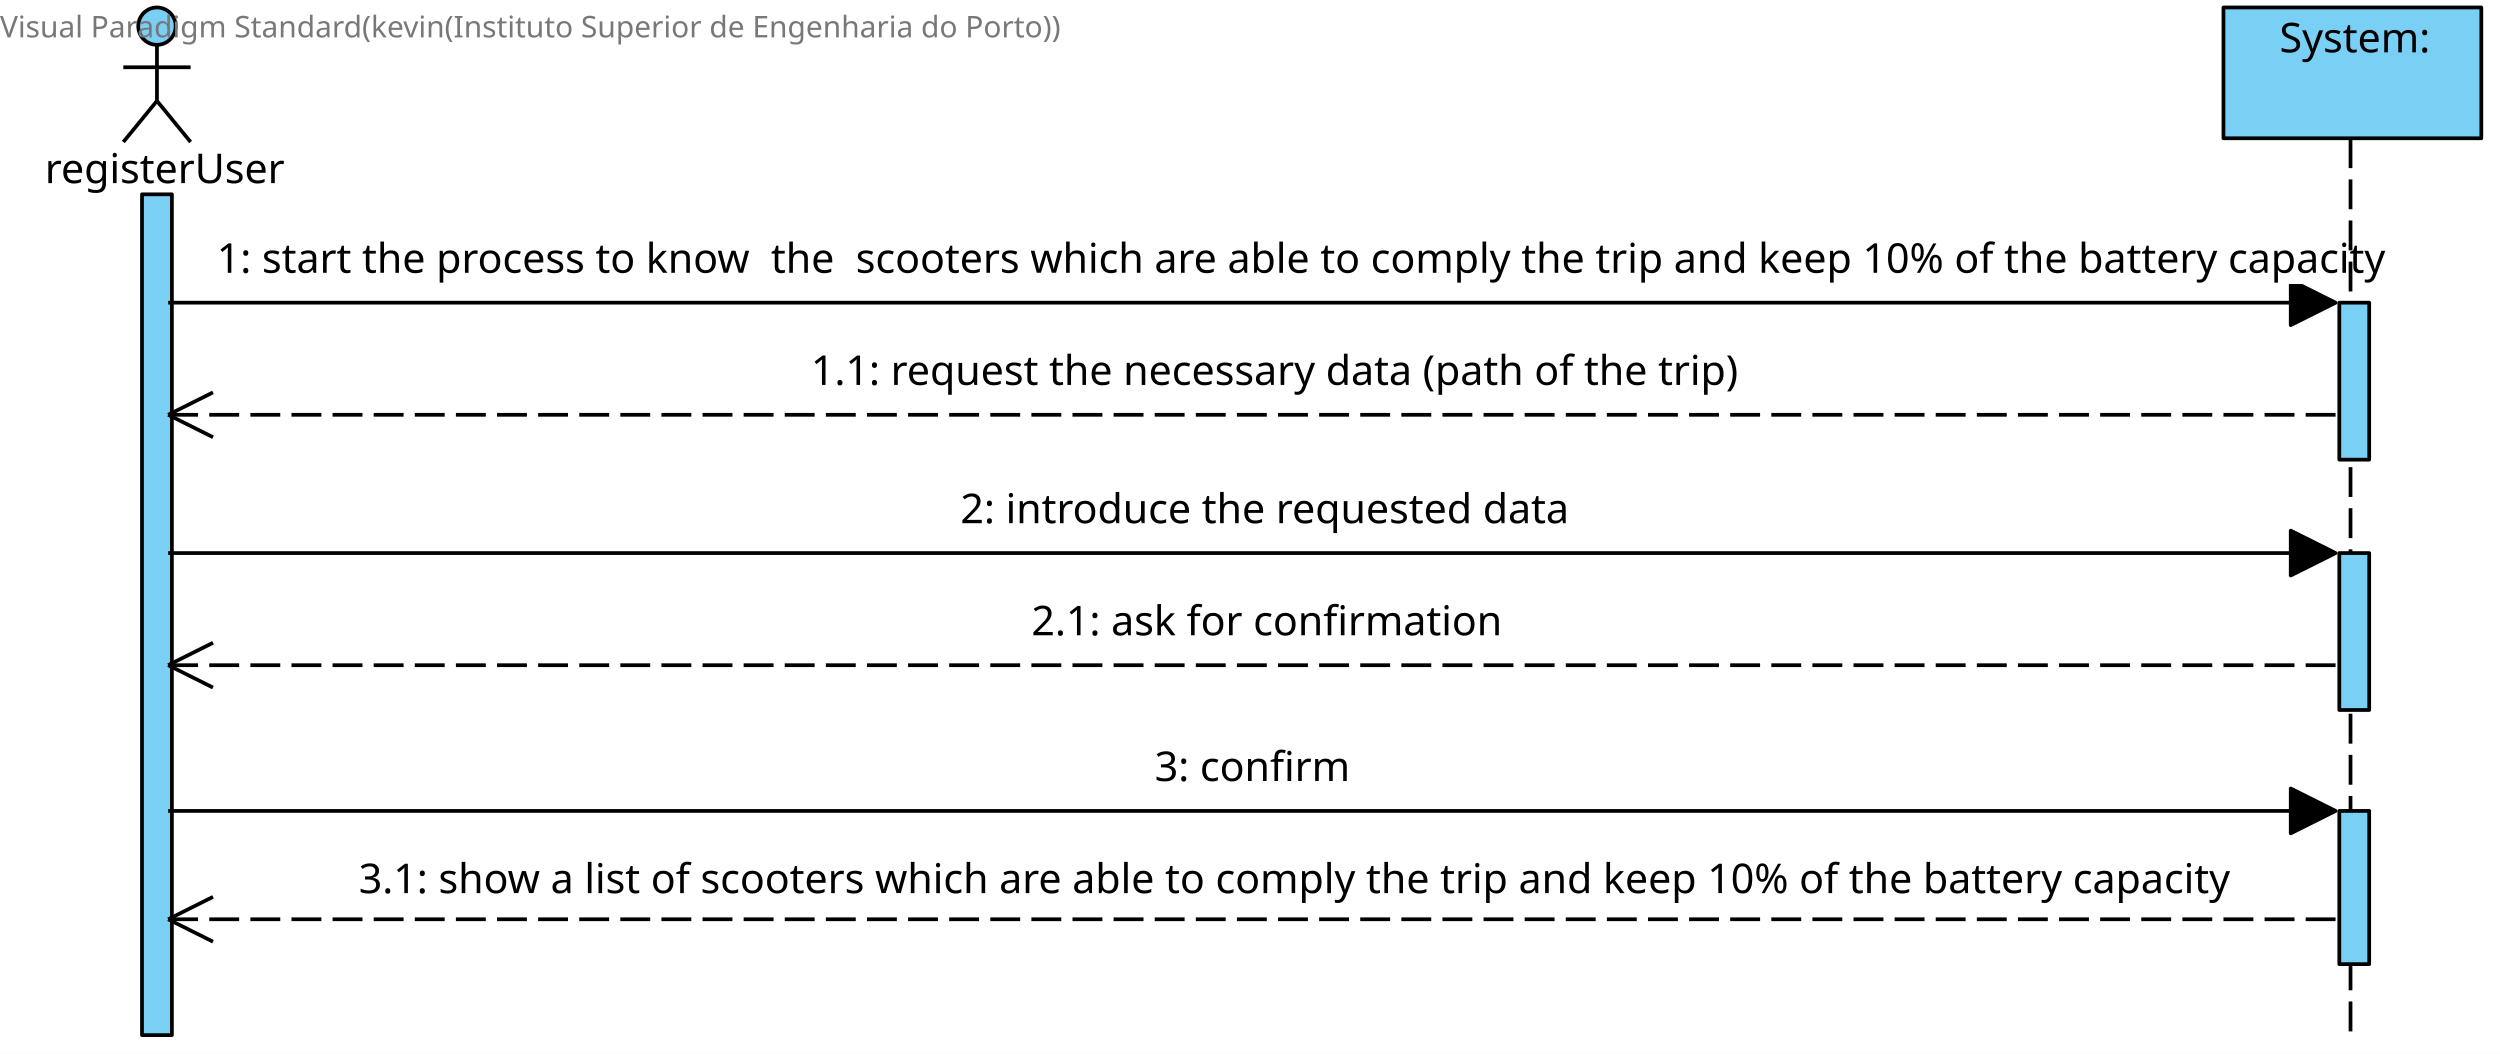
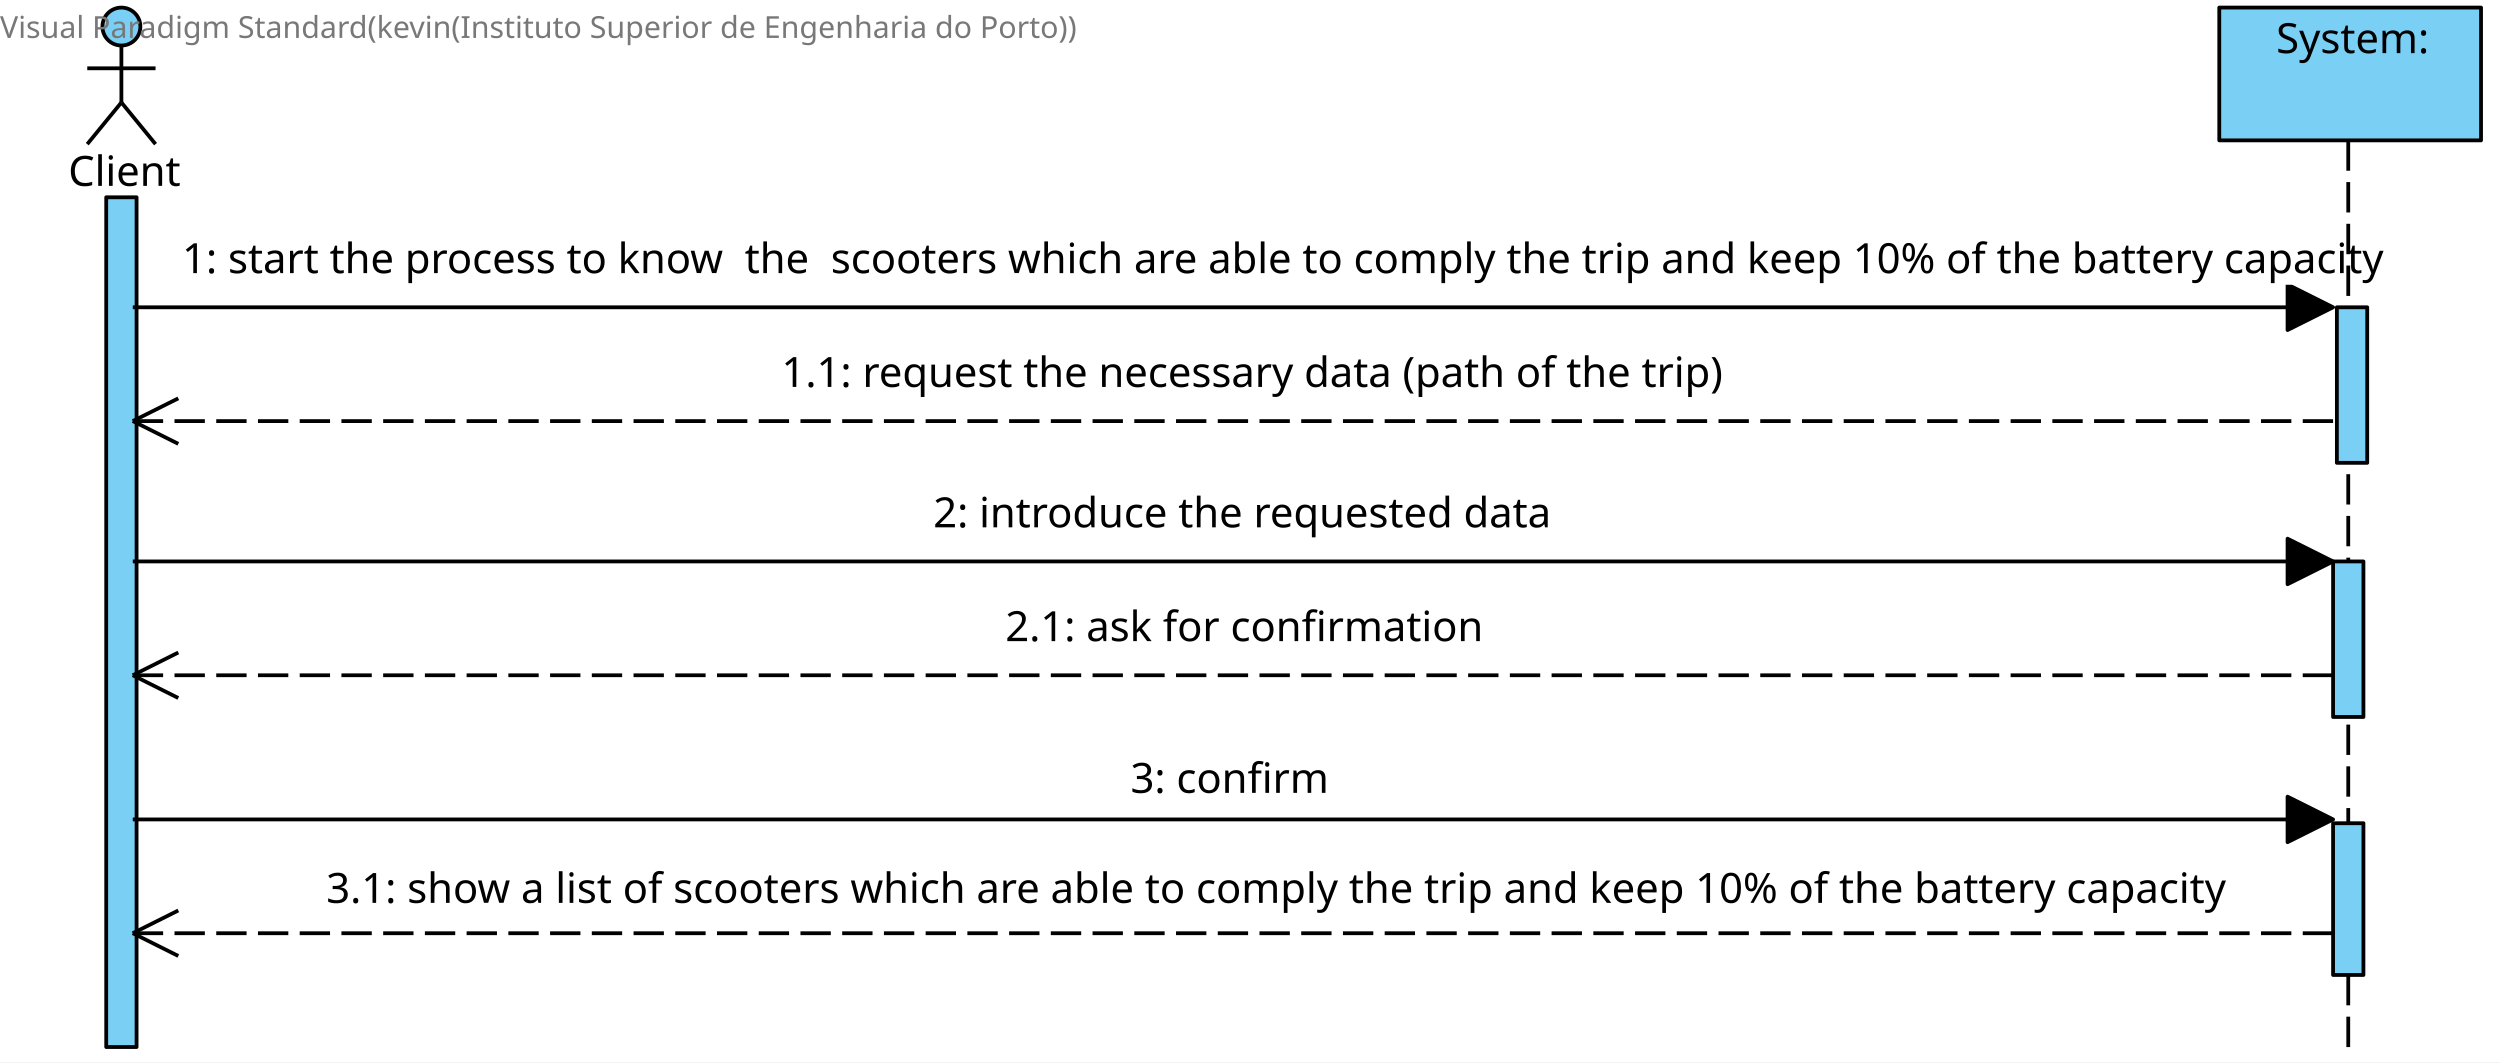
- <svg xmlns="http://www.w3.org/2000/svg" fill-opacity="0" color-rendering="auto" color-interpolation="auto" text-rendering="auto" stroke="rgb(0,0,0)" stroke-linecap="square" width="669" stroke-miterlimit="10" shape-rendering="auto" stroke-opacity="0" fill="rgb(0,0,0)" stroke-dasharray="none" font-weight="normal" stroke-width="1" height="282" font-family="'Dialog'" font-style="normal" stroke-linejoin="miter" font-size="12px" stroke-dashoffset="0" image-rendering="auto">
+ <svg xmlns="http://www.w3.org/2000/svg" fill-opacity="0" color-rendering="auto" color-interpolation="auto" text-rendering="auto" stroke="rgb(0,0,0)" stroke-linecap="square" width="659" stroke-miterlimit="10" shape-rendering="auto" stroke-opacity="0" fill="rgb(0,0,0)" stroke-dasharray="none" font-weight="normal" stroke-width="1" height="280" font-family="'Dialog'" font-style="normal" stroke-linejoin="miter" font-size="12px" stroke-dashoffset="0" image-rendering="auto">
  <defs id="genericDefs" />
  <g>
    <defs id="defs1">
      <clipPath clipPathUnits="userSpaceOnUse" id="clipPath1">
-         <path d="M-7 -7 L71 -7 L71 287 L-7 287 L-7 -7 Z" />
+         <path d="M-7 -7 L71 -7 L71 286 L-7 286 L-7 -7 Z" />
      </clipPath>
      <clipPath clipPathUnits="userSpaceOnUse" id="clipPath2">
-         <path d="M-7 -7 L81 -7 L81 287 L-7 287 L-7 -7 Z" />
+         <path d="M-7 -7 L81 -7 L81 286 L-7 286 L-7 -7 Z" />
      </clipPath>
      <clipPath clipPathUnits="userSpaceOnUse" id="clipPath3">
-         <path d="M-7 -7 L19 -7 L19 53 L-7 53 L-7 -7 Z" />
+         <path d="M-7 -7 L19 -7 L19 52 L-7 52 L-7 -7 Z" />
      </clipPath>
      <clipPath clipPathUnits="userSpaceOnUse" id="clipPath4">
-         <path d="M-7 -7 L19 -7 L19 52 L-7 52 L-7 -7 Z" />
+         <path d="M-7 -7 L19 -7 L19 51 L-7 51 L-7 -7 Z" />
      </clipPath>
      <clipPath clipPathUnits="userSpaceOnUse" id="clipPath5">
-         <path d="M-70 -15 L140 -15 L140 30 L-70 30 L-70 -15 Z" />
+         <path d="M-49 -15 L98 -15 L98 30 L-49 30 L-49 -15 Z" />
      </clipPath>
      <clipPath clipPathUnits="userSpaceOnUse" id="clipPath6">
-         <path d="M-80 -15 L160 -15 L160 30 L-80 30 L-80 -15 Z" />
+         <path d="M-70 -15 L140 -15 L140 30 L-70 30 L-70 -15 Z" />
      </clipPath>
      <clipPath clipPathUnits="userSpaceOnUse" id="clipPath7">
        <path d="M0 0 L675 0 L675 95 L0 95 L0 0 Z" />
      </clipPath>
      <clipPath clipPathUnits="userSpaceOnUse" id="clipPath8">
-         <path d="M82 1 L82 15 L2 15 L2 1 ZM619 25 L619 40 L47 40 L47 25 ZM462 55 L462 70 L207 70 L207 55 ZM0 0 L0 95 L248 95 L248 92 L421 92 L421 95 L675 95 L675 0 Z" />
+         <path d="M67 1 L67 15 L17 15 L17 1 ZM619 24 L619 39 L47 39 L47 24 ZM461 54 L461 69 L207 69 L207 54 ZM0 0 L0 95 L247 95 L247 91 L419 91 L419 95 L675 95 L675 0 Z" />
      </clipPath>
      <clipPath clipPathUnits="userSpaceOnUse" id="clipPath9">
-         <path d="M462 25 L462 40 L207 40 L207 25 ZM421 62 L421 77 L248 77 L248 62 ZM0 0 L0 95 L267 95 L267 92 L405 92 L405 95 L675 95 L675 0 L619 0 L619 10 L47 10 L47 0 Z" />
+         <path d="M461 24 L461 39 L207 39 L207 24 ZM419 61 L419 76 L247 76 L247 61 ZM0 0 L0 95 L265 95 L265 91 L404 91 L404 95 L675 95 L675 0 L619 0 L619 9 L47 9 L47 0 Z" />
      </clipPath>
      <clipPath clipPathUnits="userSpaceOnUse" id="clipPath10">
-         <path d="M421 25 L421 40 L248 40 L248 25 ZM405 55 L405 70 L267 70 L267 55 ZM0 0 L0 95 L300 95 L300 94 L369 94 L369 95 L675 95 L675 0 L462 0 L462 3 L207 3 L207 0 Z" />
+         <path d="M0 0 L674 0 L674 95 L0 95 L0 0 Z" />
      </clipPath>
      <clipPath clipPathUnits="userSpaceOnUse" id="clipPath11">
-         <path d="M405 25 L405 40 L267 40 L267 25 ZM369 64 L369 79 L300 79 L300 64 ZM0 0 L0 95 L87 95 L87 94 L582 94 L582 95 L675 95 L675 0 L421 0 L421 10 L248 10 L248 0 Z" />
+         <path d="M419 24 L419 39 L247 39 L247 24 ZM404 54 L404 69 L265 69 L265 54 ZM0 0 L0 95 L298 95 L298 94 L368 94 L368 95 L674 95 L674 0 L461 0 L461 2 L207 2 L207 0 Z" />
      </clipPath>
      <clipPath clipPathUnits="userSpaceOnUse" id="clipPath12">
-         <path d="M369 25 L369 40 L300 40 L300 25 ZM582 55 L582 69 L87 69 L87 55 ZM0 0 L0 95 L675 95 L675 0 L405 0 L405 1 L267 1 L267 0 Z" />
+         <path d="M404 24 L404 39 L265 39 L265 24 ZM368 64 L368 78 L298 78 L298 64 ZM0 0 L0 95 L87 95 L87 93 L581 93 L581 95 L674 95 L674 0 L419 0 L419 9 L247 9 L247 0 Z" />
      </clipPath>
      <clipPath clipPathUnits="userSpaceOnUse" id="clipPath13">
-         <path d="M582 26 L582 40 L87 40 L87 26 ZM0 0 L0 95 L675 95 L675 0 L369 0 L369 11 L300 11 L300 0 Z" />
+         <path d="M368 26 L368 40 L298 40 L298 26 ZM581 55 L581 70 L87 70 L87 55 ZM0 0 L0 95 L674 95 L674 0 L404 0 L404 1 L265 1 L265 0 Z" />
      </clipPath>
      <clipPath clipPathUnits="userSpaceOnUse" id="clipPath14">
-         <path d="M-495 -14 L990 -14 L990 28 L-495 28 L-495 -14 Z" />
+         <path d="M581 25 L581 40 L87 40 L87 25 ZM0 0 L0 95 L674 95 L674 0 L368 0 L368 10 L298 10 L298 0 Z" />
      </clipPath>
      <clipPath clipPathUnits="userSpaceOnUse" id="clipPath15">
-         <path d="M-69 -15 L138 -15 L138 30 L-69 30 L-69 -15 Z" />
+         <path d="M-494 -15 L988 -15 L988 30 L-494 30 L-494 -15 Z" />
      </clipPath>
      <clipPath clipPathUnits="userSpaceOnUse" id="clipPath16">
-         <path d="M-138 -15 L276 -15 L276 30 L-138 30 L-138 -15 Z" />
+         <path d="M-70 -14 L140 -14 L140 28 L-70 28 L-70 -14 Z" />
      </clipPath>
      <clipPath clipPathUnits="userSpaceOnUse" id="clipPath17">
-         <path d="M-173 -15 L346 -15 L346 30 L-173 30 L-173 -15 Z" />
+         <path d="M-139 -15 L278 -15 L278 30 L-139 30 L-139 -15 Z" />
      </clipPath>
      <clipPath clipPathUnits="userSpaceOnUse" id="clipPath18">
-         <path d="M-255 -15 L510 -15 L510 30 L-255 30 L-255 -15 Z" />
+         <path d="M-172 -15 L344 -15 L344 30 L-172 30 L-172 -15 Z" />
      </clipPath>
      <clipPath clipPathUnits="userSpaceOnUse" id="clipPath19">
+         <path d="M-254 -15 L508 -15 L508 30 L-254 30 L-254 -15 Z" />
+       </clipPath>
+       <clipPath clipPathUnits="userSpaceOnUse" id="clipPath20">
        <path d="M-572 -15 L1144 -15 L1144 30 L-572 30 L-572 -15 Z" />
      </clipPath>
    </defs>
    <g fill="white" text-rendering="geometricPrecision" fill-opacity="1" stroke-opacity="1" stroke="white">
-       <rect x="0" width="669" height="282" y="0" stroke="none" />
+       <rect x="0" width="659" height="280" y="0" stroke="none" />
    </g>
-     <g font-size="11px" transform="translate(12,2)" fill-opacity="1" fill="rgb(122,207,245)" text-rendering="geometricPrecision" image-rendering="optimizeQuality" font-family="sans-serif" stroke="rgb(122,207,245)" stroke-opacity="1">
+     <g font-size="11px" transform="translate(2,2)" fill-opacity="1" fill="rgb(122,207,245)" text-rendering="geometricPrecision" image-rendering="optimizeQuality" font-family="sans-serif" stroke="rgb(122,207,245)" stroke-opacity="1">
      <circle r="5" clip-path="url(#clipPath1)" cx="30" cy="5" stroke="none" />
-       <rect x="26" width="8" height="225" y="50" clip-path="url(#clipPath1)" stroke="none" />
+       <rect x="26" width="8" height="224" y="50" clip-path="url(#clipPath1)" stroke="none" />
    </g>
-     <g stroke-linecap="butt" font-size="11px" transform="translate(12,2)" fill-opacity="1" fill="black" text-rendering="geometricPrecision" image-rendering="optimizeQuality" font-family="sans-serif" stroke-linejoin="round" stroke="black" stroke-opacity="1" stroke-miterlimit="0">
+     <g stroke-linecap="butt" font-size="11px" transform="translate(2,2)" fill-opacity="1" fill="black" text-rendering="geometricPrecision" image-rendering="optimizeQuality" font-family="sans-serif" stroke-linejoin="round" stroke="black" stroke-opacity="1" stroke-miterlimit="0">
      <circle fill="none" r="5" clip-path="url(#clipPath1)" cx="30" cy="5" />
-       <rect fill="none" x="26" width="8" height="225" y="50" clip-path="url(#clipPath1)" />
+       <rect fill="none" x="26" width="8" height="224" y="50" clip-path="url(#clipPath1)" />
      <line y2="25" fill="none" x1="30" clip-path="url(#clipPath1)" x2="30" y1="10" />
      <line y2="36" fill="none" x1="30" clip-path="url(#clipPath1)" x2="21" y1="25" />
      <line y2="36" fill="none" x1="30" clip-path="url(#clipPath1)" x2="39" y1="25" />
      <line y2="16" fill="none" x1="21" clip-path="url(#clipPath1)" x2="39" y1="16" />
    </g>
-     <g font-size="11px" transform="translate(595,2)" fill-opacity="1" fill="rgb(122,207,245)" text-rendering="geometricPrecision" image-rendering="optimizeQuality" font-family="sans-serif" stroke="rgb(122,207,245)" stroke-opacity="1">
+     <g font-size="11px" transform="translate(585,2)" fill-opacity="1" fill="rgb(122,207,245)" text-rendering="geometricPrecision" image-rendering="optimizeQuality" font-family="sans-serif" stroke="rgb(122,207,245)" stroke-opacity="1">
      <rect x="0" width="69" height="35" y="0" clip-path="url(#clipPath2)" stroke="none" />
    </g>
-     <g stroke-linecap="butt" font-size="11px" transform="translate(595,2)" fill-opacity="1" fill="black" text-rendering="geometricPrecision" image-rendering="optimizeQuality" font-family="sans-serif" stroke-linejoin="round" stroke="black" stroke-opacity="1" stroke-miterlimit="0">
+     <g stroke-linecap="butt" font-size="11px" transform="translate(585,2)" fill-opacity="1" fill="black" text-rendering="geometricPrecision" image-rendering="optimizeQuality" font-family="sans-serif" stroke-linejoin="round" stroke="black" stroke-opacity="1" stroke-miterlimit="0">
      <rect fill="none" x="0" width="69" height="35" y="0" clip-path="url(#clipPath2)" />
-       <line clip-path="url(#clipPath2)" fill="none" x1="34" x2="34" y1="35" y2="276" stroke-linejoin="bevel" stroke-dasharray="8,3" />
+       <line clip-path="url(#clipPath2)" fill="none" x1="34" x2="34" y1="35" y2="275" stroke-linejoin="bevel" stroke-dasharray="8,3" />
    </g>
-     <g font-size="11px" transform="translate(626,81)" fill-opacity="1" fill="rgb(122,207,245)" text-rendering="geometricPrecision" image-rendering="optimizeQuality" font-family="sans-serif" stroke="rgb(122,207,245)" stroke-opacity="1">
-       <rect x="0" width="8" height="42" y="0" clip-path="url(#clipPath3)" stroke="none" />
+     <g font-size="11px" transform="translate(616,81)" fill-opacity="1" fill="rgb(122,207,245)" text-rendering="geometricPrecision" image-rendering="optimizeQuality" font-family="sans-serif" stroke="rgb(122,207,245)" stroke-opacity="1">
+       <rect x="0" width="8" height="41" y="0" clip-path="url(#clipPath3)" stroke="none" />
    </g>
-     <g stroke-linecap="butt" font-size="11px" transform="translate(626,81)" fill-opacity="1" fill="black" text-rendering="geometricPrecision" image-rendering="optimizeQuality" font-family="sans-serif" stroke-linejoin="round" stroke="black" stroke-opacity="1" stroke-miterlimit="0">
-       <rect fill="none" x="0" width="8" height="42" y="0" clip-path="url(#clipPath3)" />
+     <g stroke-linecap="butt" font-size="11px" transform="translate(616,81)" fill-opacity="1" fill="black" text-rendering="geometricPrecision" image-rendering="optimizeQuality" font-family="sans-serif" stroke-linejoin="round" stroke="black" stroke-opacity="1" stroke-miterlimit="0">
+       <rect fill="none" x="0" width="8" height="41" y="0" clip-path="url(#clipPath3)" />
    </g>
-     <g font-size="11px" transform="translate(626,148)" fill-opacity="1" fill="rgb(122,207,245)" text-rendering="geometricPrecision" image-rendering="optimizeQuality" font-family="sans-serif" stroke="rgb(122,207,245)" stroke-opacity="1">
-       <rect x="0" width="8" height="42" y="0" clip-path="url(#clipPath3)" stroke="none" />
+     <g font-size="11px" transform="translate(615,148)" fill-opacity="1" fill="rgb(122,207,245)" text-rendering="geometricPrecision" image-rendering="optimizeQuality" font-family="sans-serif" stroke="rgb(122,207,245)" stroke-opacity="1">
+       <rect x="0" width="8" height="41" y="0" clip-path="url(#clipPath3)" stroke="none" />
    </g>
-     <g stroke-linecap="butt" font-size="11px" transform="translate(626,148)" fill-opacity="1" fill="black" text-rendering="geometricPrecision" image-rendering="optimizeQuality" font-family="sans-serif" stroke-linejoin="round" stroke="black" stroke-opacity="1" stroke-miterlimit="0">
-       <rect fill="none" x="0" width="8" height="42" y="0" clip-path="url(#clipPath3)" />
+     <g stroke-linecap="butt" font-size="11px" transform="translate(615,148)" fill-opacity="1" fill="black" text-rendering="geometricPrecision" image-rendering="optimizeQuality" font-family="sans-serif" stroke-linejoin="round" stroke="black" stroke-opacity="1" stroke-miterlimit="0">
+       <rect fill="none" x="0" width="8" height="41" y="0" clip-path="url(#clipPath3)" />
    </g>
-     <g font-size="11px" transform="translate(626,217)" fill-opacity="1" fill="rgb(122,207,245)" text-rendering="geometricPrecision" image-rendering="optimizeQuality" font-family="sans-serif" stroke="rgb(122,207,245)" stroke-opacity="1">
-       <rect x="0" width="8" height="41" y="0" clip-path="url(#clipPath4)" stroke="none" />
+     <g font-size="11px" transform="translate(615,217)" fill-opacity="1" fill="rgb(122,207,245)" text-rendering="geometricPrecision" image-rendering="optimizeQuality" font-family="sans-serif" stroke="rgb(122,207,245)" stroke-opacity="1">
+       <rect x="0" width="8" height="40" y="0" clip-path="url(#clipPath4)" stroke="none" />
    </g>
-     <g stroke-linecap="butt" font-size="11px" transform="translate(626,217)" fill-opacity="1" fill="black" text-rendering="geometricPrecision" image-rendering="optimizeQuality" font-family="sans-serif" stroke-linejoin="round" stroke="black" stroke-opacity="1" stroke-miterlimit="0">
-       <rect fill="none" x="0" width="8" height="41" y="0" clip-path="url(#clipPath4)" />
+     <g stroke-linecap="butt" font-size="11px" transform="translate(615,217)" fill-opacity="1" fill="black" text-rendering="geometricPrecision" image-rendering="optimizeQuality" font-family="sans-serif" stroke-linejoin="round" stroke="black" stroke-opacity="1" stroke-miterlimit="0">
+       <rect fill="none" x="0" width="8" height="40" y="0" clip-path="url(#clipPath4)" />
    </g>
-     <g font-size="11px" transform="translate(595,2)" fill-opacity="1" fill="black" text-rendering="geometricPrecision" image-rendering="optimizeQuality" font-family="sans-serif" stroke="black" stroke-opacity="1">
-       <text x="15" xml:space="preserve" y="12" clip-path="url(#clipPath5)" stroke="none">System:</text>
+     <g font-size="11px" transform="translate(8,37)" fill-opacity="1" fill="black" text-rendering="geometricPrecision" image-rendering="optimizeQuality" font-family="sans-serif" stroke="black" stroke-opacity="1">
+       <text x="10" xml:space="preserve" y="12" clip-path="url(#clipPath5)" stroke="none">Client</text>
    </g>
-     <g font-size="11px" transform="translate(2,37)" fill-opacity="1" fill="black" text-rendering="geometricPrecision" image-rendering="optimizeQuality" font-family="sans-serif" stroke="black" stroke-opacity="1">
-       <text x="10" xml:space="preserve" y="12" clip-path="url(#clipPath6)" stroke="none">registerUser</text>
+     <g font-size="11px" transform="translate(585,2)" fill-opacity="1" fill="black" text-rendering="geometricPrecision" image-rendering="optimizeQuality" font-family="sans-serif" stroke="black" stroke-opacity="1">
+       <text x="15" xml:space="preserve" y="12" clip-path="url(#clipPath6)" stroke="none">System:</text>
    </g>
-     <g stroke-linecap="butt" font-size="11px" transform="translate(0,36)" fill-opacity="1" fill="black" text-rendering="geometricPrecision" image-rendering="optimizeQuality" font-family="sans-serif" stroke-linejoin="round" stroke="black" stroke-opacity="1">
+     <g stroke-linecap="butt" font-size="11px" transform="translate(-10,36)" fill-opacity="1" fill="black" text-rendering="geometricPrecision" image-rendering="optimizeQuality" font-family="sans-serif" stroke-linejoin="round" stroke="black" stroke-opacity="1">
      <line y2="45" fill="none" x1="45" clip-path="url(#clipPath8)" x2="625" y1="45" />
      <polygon points=" 625 45 613 39 613 51" clip-path="url(#clipPath8)" stroke="none" />
      <polygon fill="none" points=" 625 45 613 39 613 51" clip-path="url(#clipPath8)" />
    </g>
-     <g fill-opacity="1" text-rendering="geometricPrecision" stroke="black" stroke-linecap="butt" transform="translate(0,66)" stroke-miterlimit="0" stroke-opacity="1" fill="black" stroke-dasharray="8,3" font-family="sans-serif" stroke-linejoin="round" font-size="11px" image-rendering="optimizeQuality">
+     <g fill-opacity="1" text-rendering="geometricPrecision" stroke="black" stroke-linecap="butt" transform="translate(-10,66)" stroke-miterlimit="0" stroke-opacity="1" fill="black" stroke-dasharray="8,3" font-family="sans-serif" stroke-linejoin="round" font-size="11px" image-rendering="optimizeQuality">
      <line y2="45" fill="none" x1="625" clip-path="url(#clipPath9)" x2="45" y1="45" />
      <line clip-path="url(#clipPath9)" fill="none" x1="45" x2="57" y1="45" y2="51" stroke-dasharray="none" stroke-miterlimit="10" />
      <line clip-path="url(#clipPath9)" fill="none" x1="45" x2="57" y1="45" y2="39" stroke-dasharray="none" stroke-miterlimit="10" />
    </g>
-     <g stroke-linecap="butt" font-size="11px" transform="translate(0,103)" fill-opacity="1" fill="black" text-rendering="geometricPrecision" image-rendering="optimizeQuality" font-family="sans-serif" stroke-linejoin="round" stroke="black" stroke-opacity="1">
-       <line y2="45" fill="none" x1="45" clip-path="url(#clipPath10)" x2="625" y1="45" />
-       <polygon points=" 625 45 613 39 613 51" clip-path="url(#clipPath10)" stroke="none" />
-       <polygon fill="none" points=" 625 45 613 39 613 51" clip-path="url(#clipPath10)" />
+     <g stroke-linecap="butt" font-size="11px" transform="translate(-10,103)" fill-opacity="1" fill="black" text-rendering="geometricPrecision" image-rendering="optimizeQuality" font-family="sans-serif" stroke-linejoin="round" stroke="black" stroke-opacity="1">
+       <line y2="45" fill="none" x1="45" clip-path="url(#clipPath11)" x2="625" y1="45" />
+       <polygon points=" 625 45 613 39 613 51" clip-path="url(#clipPath11)" stroke="none" />
+       <polygon fill="none" points=" 625 45 613 39 613 51" clip-path="url(#clipPath11)" />
    </g>
-     <g fill-opacity="1" text-rendering="geometricPrecision" stroke="black" stroke-linecap="butt" transform="translate(0,133)" stroke-miterlimit="0" stroke-opacity="1" fill="black" stroke-dasharray="8,3" font-family="sans-serif" stroke-linejoin="round" font-size="11px" image-rendering="optimizeQuality">
-       <line y2="45" fill="none" x1="625" clip-path="url(#clipPath11)" x2="45" y1="45" />
-       <line clip-path="url(#clipPath11)" fill="none" x1="45" x2="57" y1="45" y2="51" stroke-dasharray="none" stroke-miterlimit="10" />
-       <line clip-path="url(#clipPath11)" fill="none" x1="45" x2="57" y1="45" y2="39" stroke-dasharray="none" stroke-miterlimit="10" />
+     <g fill-opacity="1" text-rendering="geometricPrecision" stroke="black" stroke-linecap="butt" transform="translate(-10,133)" stroke-miterlimit="0" stroke-opacity="1" fill="black" stroke-dasharray="8,3" font-family="sans-serif" stroke-linejoin="round" font-size="11px" image-rendering="optimizeQuality">
+       <line y2="45" fill="none" x1="625" clip-path="url(#clipPath12)" x2="45" y1="45" />
+       <line clip-path="url(#clipPath12)" fill="none" x1="45" x2="57" y1="45" y2="51" stroke-dasharray="none" stroke-miterlimit="10" />
+       <line clip-path="url(#clipPath12)" fill="none" x1="45" x2="57" y1="45" y2="39" stroke-dasharray="none" stroke-miterlimit="10" />
    </g>
-     <g stroke-linecap="butt" font-size="11px" transform="translate(0,172)" fill-opacity="1" fill="black" text-rendering="geometricPrecision" image-rendering="optimizeQuality" font-family="sans-serif" stroke-linejoin="round" stroke="black" stroke-opacity="1">
-       <line y2="45" fill="none" x1="45" clip-path="url(#clipPath12)" x2="625" y1="45" />
-       <polygon points=" 625 45 613 39 613 51" clip-path="url(#clipPath12)" stroke="none" />
-       <polygon fill="none" points=" 625 45 613 39 613 51" clip-path="url(#clipPath12)" />
+     <g stroke-linecap="butt" font-size="11px" transform="translate(-10,171)" fill-opacity="1" fill="black" text-rendering="geometricPrecision" image-rendering="optimizeQuality" font-family="sans-serif" stroke-linejoin="round" stroke="black" stroke-opacity="1">
+       <line y2="45" fill="none" x1="45" clip-path="url(#clipPath13)" x2="625" y1="45" />
+       <polygon points=" 625 45 613 39 613 51" clip-path="url(#clipPath13)" stroke="none" />
+       <polygon fill="none" points=" 625 45 613 39 613 51" clip-path="url(#clipPath13)" />
    </g>
-     <g fill-opacity="1" text-rendering="geometricPrecision" stroke="black" stroke-linecap="butt" transform="translate(0,201)" stroke-miterlimit="0" stroke-opacity="1" fill="black" stroke-dasharray="8,3" font-family="sans-serif" stroke-linejoin="round" font-size="11px" image-rendering="optimizeQuality">
-       <line y2="45" fill="none" x1="625" clip-path="url(#clipPath13)" x2="45" y1="45" />
-       <line clip-path="url(#clipPath13)" fill="none" x1="45" x2="57" y1="45" y2="51" stroke-dasharray="none" stroke-miterlimit="10" />
-       <line clip-path="url(#clipPath13)" fill="none" x1="45" x2="57" y1="45" y2="39" stroke-dasharray="none" stroke-miterlimit="10" />
+     <g fill-opacity="1" text-rendering="geometricPrecision" stroke="black" stroke-linecap="butt" transform="translate(-10,201)" stroke-miterlimit="0" stroke-opacity="1" fill="black" stroke-dasharray="8,3" font-family="sans-serif" stroke-linejoin="round" font-size="11px" image-rendering="optimizeQuality">
+       <line y2="45" fill="none" x1="625" clip-path="url(#clipPath14)" x2="45" y1="45" />
+       <line clip-path="url(#clipPath14)" fill="none" x1="45" x2="57" y1="45" y2="51" stroke-dasharray="none" stroke-miterlimit="10" />
+       <line clip-path="url(#clipPath14)" fill="none" x1="45" x2="57" y1="45" y2="39" stroke-dasharray="none" stroke-miterlimit="10" />
    </g>
-     <g font-size="11px" transform="translate(87,227)" fill-opacity="1" fill="white" text-rendering="geometricPrecision" image-rendering="optimizeQuality" font-family="sans-serif" stroke="white" stroke-opacity="1">
-       <rect x="0" width="495" height="14" y="0" clip-path="url(#clipPath14)" stroke="none" />
-       <text fill="black" x="9" xml:space="preserve" y="12" clip-path="url(#clipPath14)" stroke="none">3.1: show a list of scooters which are able to comply the trip and keep 10% of the battery capacity</text>
+     <g font-size="11px" transform="translate(77,226)" fill-opacity="1" fill="white" text-rendering="geometricPrecision" image-rendering="optimizeQuality" font-family="sans-serif" stroke="white" stroke-opacity="1">
+       <rect x="0" width="494" height="15" y="0" clip-path="url(#clipPath15)" stroke="none" />
+       <text fill="black" x="9" xml:space="preserve" y="12" clip-path="url(#clipPath15)" stroke="none">3.1: show a list of scooters which are able to comply the trip and keep 10% of the battery capacity</text>
    </g>
-     <g font-size="11px" transform="translate(300,197)" fill-opacity="1" fill="white" text-rendering="geometricPrecision" image-rendering="optimizeQuality" font-family="sans-serif" stroke="white" stroke-opacity="1">
-       <rect x="0" width="69" height="15" y="0" clip-path="url(#clipPath15)" stroke="none" />
-       <text fill="black" x="9" xml:space="preserve" y="12" clip-path="url(#clipPath15)" stroke="none">3: confirm</text>
+     <g font-size="11px" transform="translate(288,197)" fill-opacity="1" fill="white" text-rendering="geometricPrecision" image-rendering="optimizeQuality" font-family="sans-serif" stroke="white" stroke-opacity="1">
+       <rect x="0" width="70" height="14" y="0" clip-path="url(#clipPath16)" stroke="none" />
+       <text fill="black" x="10" xml:space="preserve" y="12" clip-path="url(#clipPath16)" stroke="none">3: confirm</text>
    </g>
-     <g font-size="11px" transform="translate(267,158)" fill-opacity="1" fill="white" text-rendering="geometricPrecision" image-rendering="optimizeQuality" font-family="sans-serif" stroke="white" stroke-opacity="1">
-       <rect x="0" width="138" height="15" y="0" clip-path="url(#clipPath16)" stroke="none" />
-       <text fill="black" x="9" xml:space="preserve" y="12" clip-path="url(#clipPath16)" stroke="none">2.1: ask for confirmation</text>
+     <g font-size="11px" transform="translate(255,157)" fill-opacity="1" fill="white" text-rendering="geometricPrecision" image-rendering="optimizeQuality" font-family="sans-serif" stroke="white" stroke-opacity="1">
+       <rect x="0" width="139" height="15" y="0" clip-path="url(#clipPath17)" stroke="none" />
+       <text fill="black" x="10" xml:space="preserve" y="12" clip-path="url(#clipPath17)" stroke="none">2.1: ask for confirmation</text>
    </g>
-     <g font-size="11px" transform="translate(248,128)" fill-opacity="1" fill="white" text-rendering="geometricPrecision" image-rendering="optimizeQuality" font-family="sans-serif" stroke="white" stroke-opacity="1">
-       <rect x="0" width="173" height="15" y="0" clip-path="url(#clipPath17)" stroke="none" />
-       <text fill="black" x="9" xml:space="preserve" y="12" clip-path="url(#clipPath17)" stroke="none">2: introduce the requested data</text>
+     <g font-size="11px" transform="translate(237,127)" fill-opacity="1" fill="white" text-rendering="geometricPrecision" image-rendering="optimizeQuality" font-family="sans-serif" stroke="white" stroke-opacity="1">
+       <rect x="0" width="172" height="15" y="0" clip-path="url(#clipPath18)" stroke="none" />
+       <text fill="black" x="9" xml:space="preserve" y="12" clip-path="url(#clipPath18)" stroke="none">2: introduce the requested data</text>
    </g>
-     <g font-size="11px" transform="translate(207,91)" fill-opacity="1" fill="white" text-rendering="geometricPrecision" image-rendering="optimizeQuality" font-family="sans-serif" stroke="white" stroke-opacity="1">
-       <rect x="0" width="255" height="15" y="0" clip-path="url(#clipPath18)" stroke="none" />
-       <text fill="black" x="10" xml:space="preserve" y="12" clip-path="url(#clipPath18)" stroke="none">1.1: request the necessary data (path of the trip)</text>
+     <g font-size="11px" transform="translate(197,90)" fill-opacity="1" fill="white" text-rendering="geometricPrecision" image-rendering="optimizeQuality" font-family="sans-serif" stroke="white" stroke-opacity="1">
+       <rect x="0" width="254" height="15" y="0" clip-path="url(#clipPath19)" stroke="none" />
+       <text fill="black" x="9" xml:space="preserve" y="12" clip-path="url(#clipPath19)" stroke="none">1.1: request the necessary data (path of the trip)</text>
    </g>
-     <g font-size="11px" transform="translate(47,61)" fill-opacity="1" fill="white" text-rendering="geometricPrecision" image-rendering="optimizeQuality" font-family="sans-serif" stroke="white" stroke-opacity="1">
-       <rect x="0" width="572" height="15" y="0" clip-path="url(#clipPath19)" stroke="none" />
-       <text fill="black" x="11" xml:space="preserve" y="12" clip-path="url(#clipPath19)" stroke="none">1: start the process to know  the  scooters which are able to comply the trip and keep 10% of the battery capacity</text>
+     <g font-size="11px" transform="translate(37,60)" fill-opacity="1" fill="white" text-rendering="geometricPrecision" image-rendering="optimizeQuality" font-family="sans-serif" stroke="white" stroke-opacity="1">
+       <rect x="0" width="572" height="15" y="0" clip-path="url(#clipPath20)" stroke="none" />
+       <text fill="black" x="11" xml:space="preserve" y="12" clip-path="url(#clipPath20)" stroke="none">1: start the process to know  the  scooters which are able to comply the trip and keep 10% of the battery capacity</text>
    </g>
    <g font-size="8px" fill-opacity="1" fill="rgb(120,120,120)" text-rendering="geometricPrecision" image-rendering="optimizeQuality" stroke="rgb(120,120,120)" stroke-opacity="1">
      <text x="0" xml:space="preserve" y="10" stroke="none">Visual Paradigm Standard(kevin(Instituto Superior de Engenharia do Porto))</text>
    </g>
  </g>
</svg>
